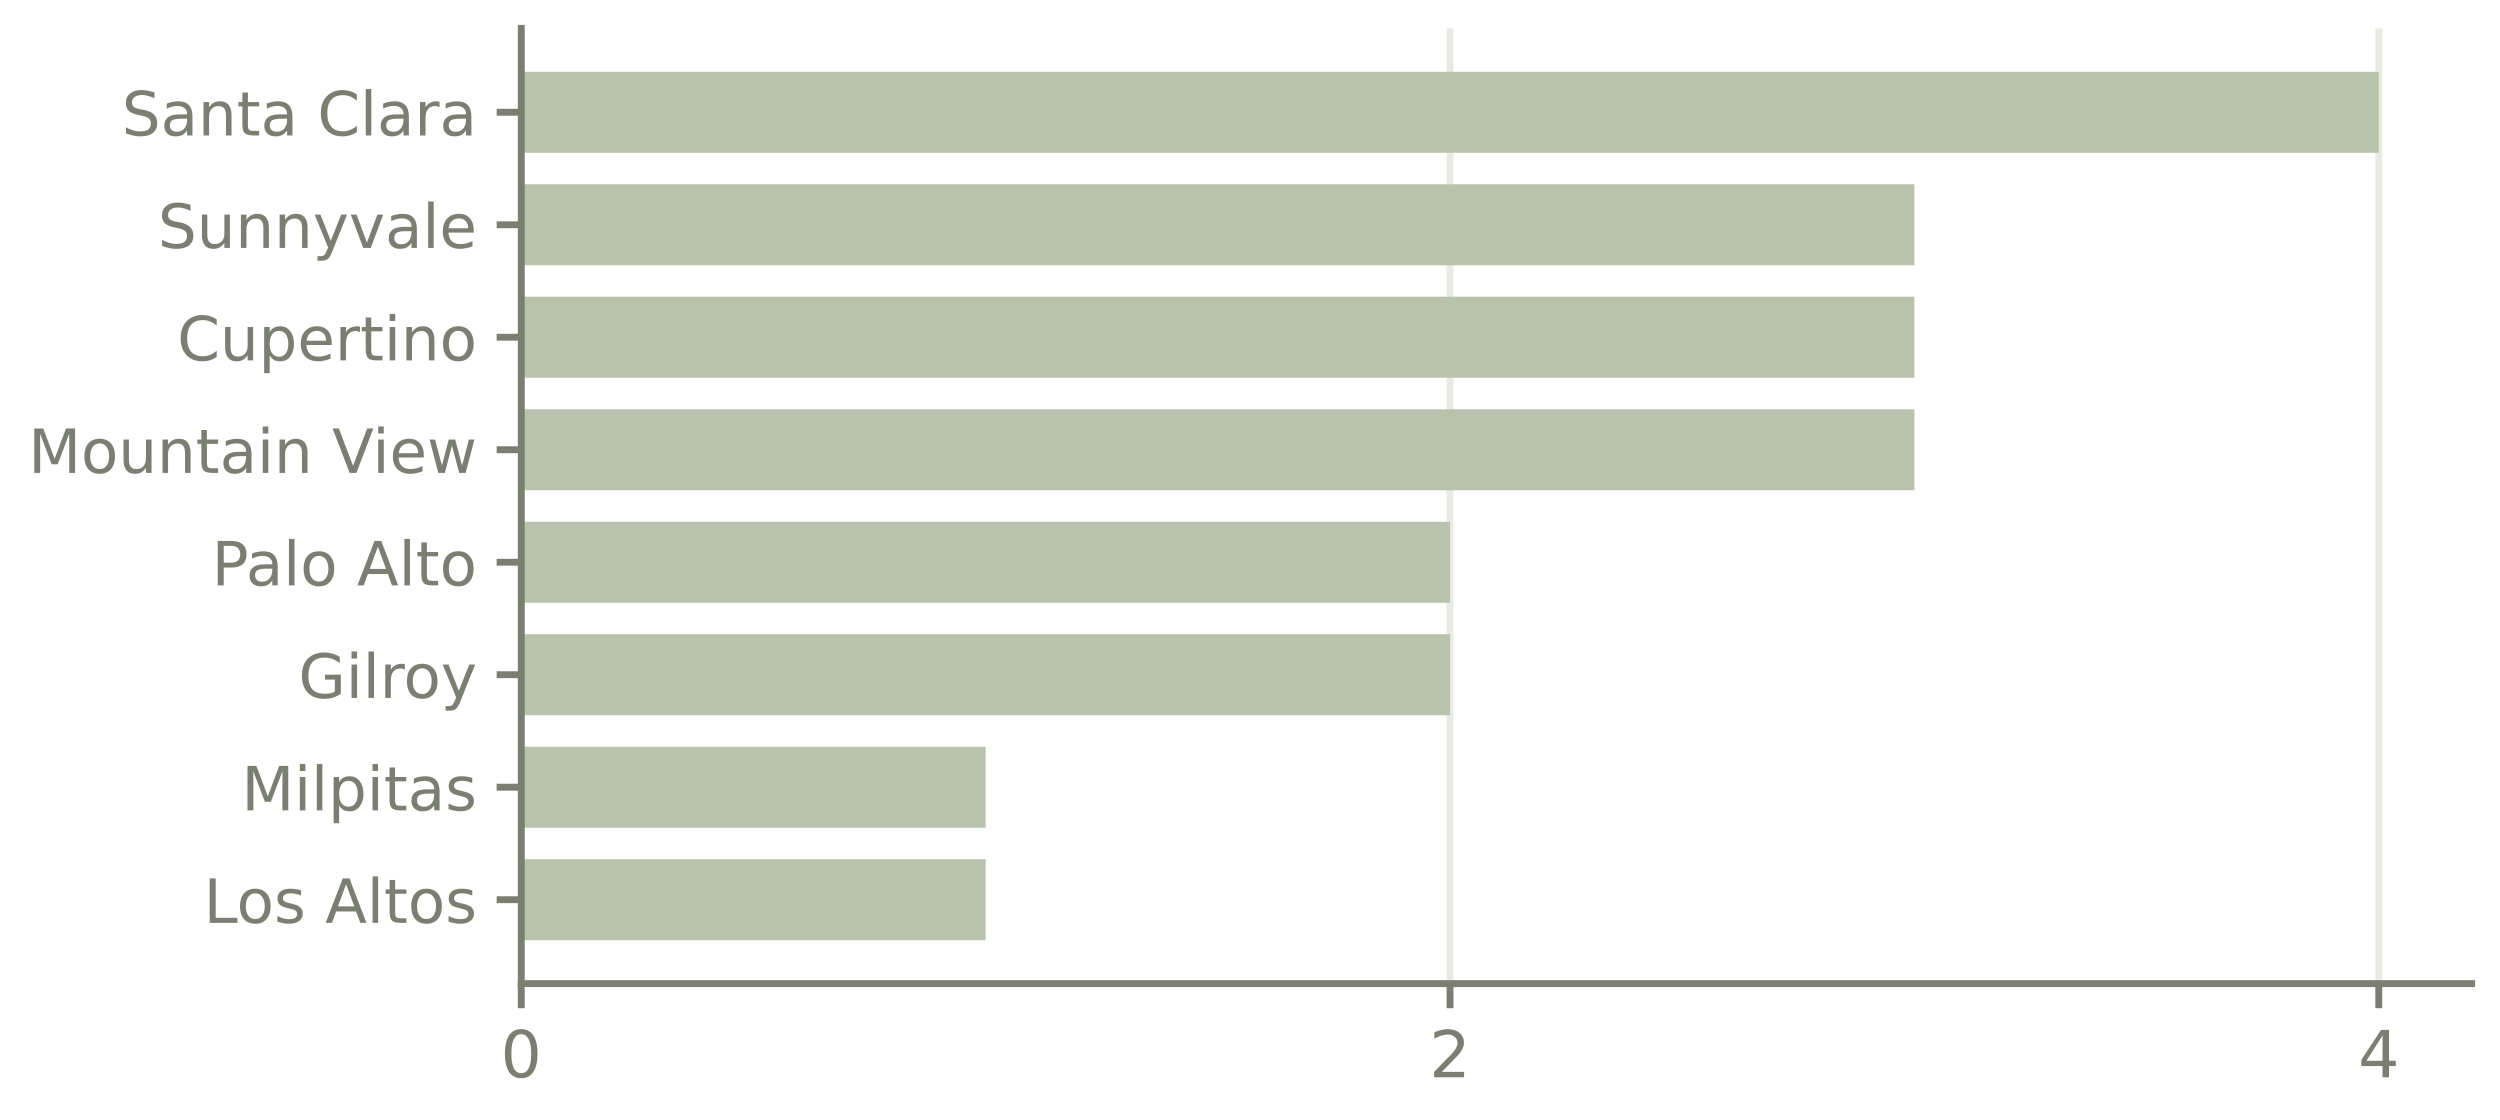
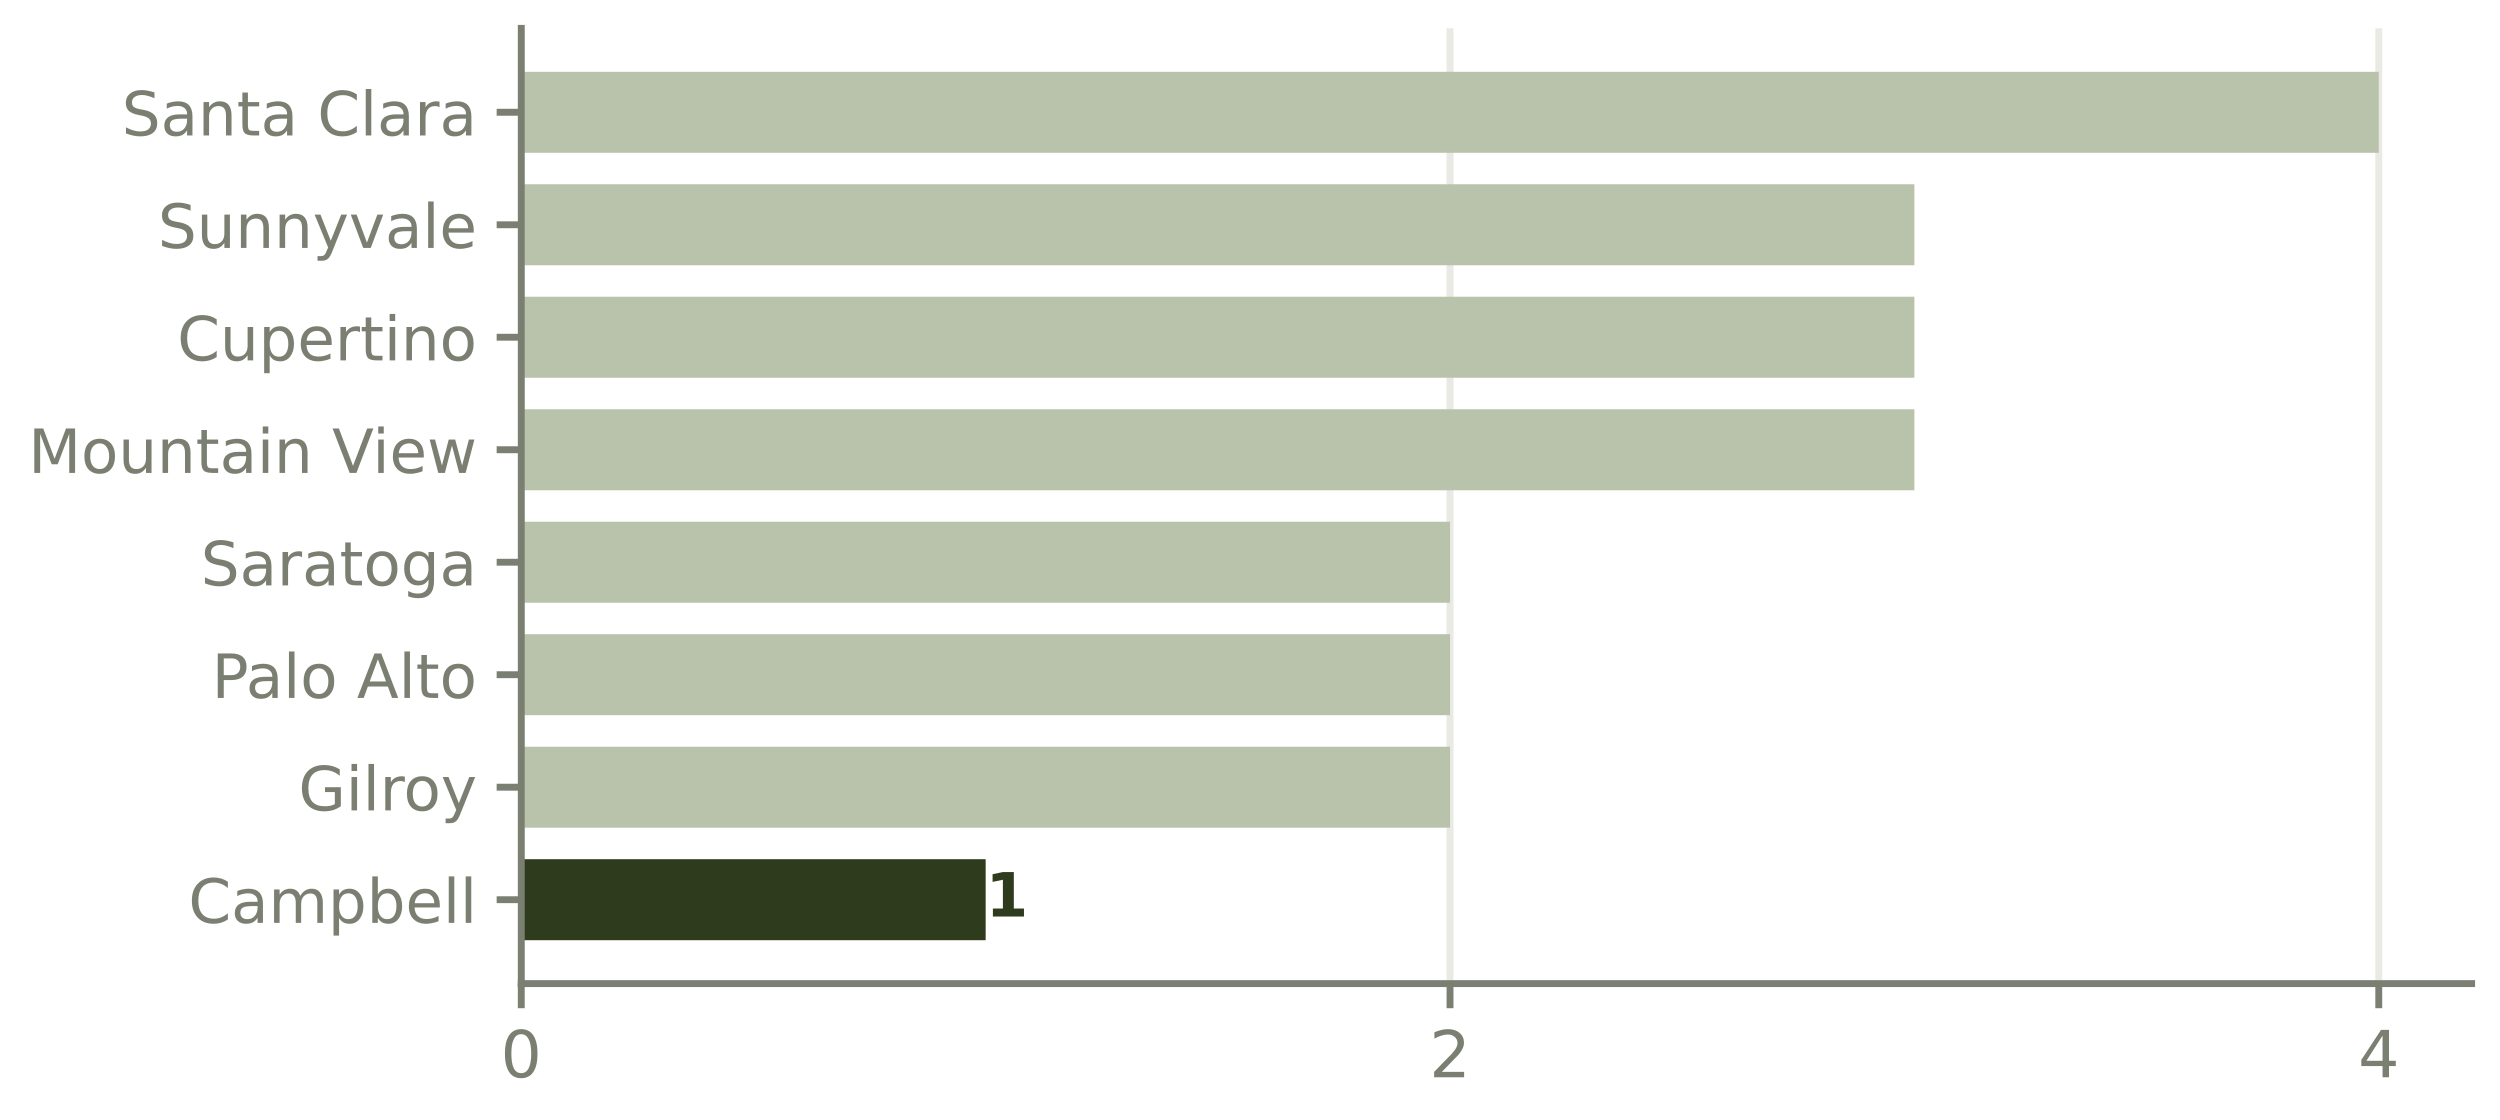
<svg xmlns="http://www.w3.org/2000/svg" xmlns:xlink="http://www.w3.org/1999/xlink" width="253.913pt" height="113.668pt" viewBox="0 0 253.913 113.668" version="1.1">
  <defs>
    <style type="text/css">*{stroke-linejoin: round; stroke-linecap: butt}</style>
  </defs>
  <g id="figure_1">
    <g id="patch_1">
      <path d="M -0 113.668  L 253.913 113.668  L 253.913 0  L -0 0  L -0 113.668  z " style="fill: none" />
    </g>
    <g id="axes_1">
      <g id="patch_2">
        <path d="M 52.943 99.9  L 251.033 99.9  L 251.033 2.88  L 52.943 2.88  L 52.943 99.9  z " style="fill: none" />
      </g>
      <g id="matplotlib.axis_1">
        <g id="xtick_1">
          <g id="line2d_1">
-             <path d="M 52.943 99.9  L 52.943 2.88  " clip-path="url(#p19e6876e16)" style="fill: none; stroke: #e8eae3; stroke-width: 0.7; stroke-linecap: square" />
+             <path d="M 52.943 99.9  L 52.943 2.88  " clip-path="url(#p64c465c10d)" style="fill: none; stroke: #e8eae3; stroke-width: 0.7; stroke-linecap: square" />
          </g>
          <g id="line2d_2">
            <defs>
-               <path id="m0e9983599e" d="M 0 0  L 0 2.5  " style="stroke: #7a7f72; stroke-width: 0.7" />
+               <path id="m0414f995e1" d="M 0 0  L 0 2.5  " style="stroke: #7a7f72; stroke-width: 0.7" />
            </defs>
            <g>
-               <use xlink:href="#m0e9983599e" x="52.943" y="99.9" style="fill: #7a7f72; stroke: #7a7f72; stroke-width: 0.7" />
+               <use xlink:href="#m0414f995e1" x="52.943" y="99.9" style="fill: #7a7f72; stroke: #7a7f72; stroke-width: 0.7" />
            </g>
          </g>
          <g id="text_1">
            <text style="font-size: 6.6px; font-family: 'DejaVu Sans'; text-anchor: middle; fill: #7a7f72" x="52.943" y="109.415" transform="rotate(-0 52.94322 109.415)">0</text>
          </g>
        </g>
        <g id="xtick_2">
          <g id="line2d_3">
-             <path d="M 147.272 99.9  L 147.272 2.88  " clip-path="url(#p19e6876e16)" style="fill: none; stroke: #e8eae3; stroke-width: 0.7; stroke-linecap: square" />
+             <path d="M 147.272 99.9  L 147.272 2.88  " clip-path="url(#p64c465c10d)" style="fill: none; stroke: #e8eae3; stroke-width: 0.7; stroke-linecap: square" />
          </g>
          <g id="line2d_4">
            <g>
-               <use xlink:href="#m0e9983599e" x="147.272" y="99.9" style="fill: #7a7f72; stroke: #7a7f72; stroke-width: 0.7" />
+               <use xlink:href="#m0414f995e1" x="147.272" y="99.9" style="fill: #7a7f72; stroke: #7a7f72; stroke-width: 0.7" />
            </g>
          </g>
          <g id="text_2">
            <text style="font-size: 6.6px; font-family: 'DejaVu Sans'; text-anchor: middle; fill: #7a7f72" x="147.272" y="109.415" transform="rotate(-0 147.2718 109.415)">2</text>
          </g>
        </g>
        <g id="xtick_3">
          <g id="line2d_5">
-             <path d="M 241.6 99.9  L 241.6 2.88  " clip-path="url(#p19e6876e16)" style="fill: none; stroke: #e8eae3; stroke-width: 0.7; stroke-linecap: square" />
+             <path d="M 241.6 99.9  L 241.6 2.88  " clip-path="url(#p64c465c10d)" style="fill: none; stroke: #e8eae3; stroke-width: 0.7; stroke-linecap: square" />
          </g>
          <g id="line2d_6">
            <g>
-               <use xlink:href="#m0e9983599e" x="241.6" y="99.9" style="fill: #7a7f72; stroke: #7a7f72; stroke-width: 0.7" />
+               <use xlink:href="#m0414f995e1" x="241.6" y="99.9" style="fill: #7a7f72; stroke: #7a7f72; stroke-width: 0.7" />
            </g>
          </g>
          <g id="text_3">
            <text style="font-size: 6.6px; font-family: 'DejaVu Sans'; text-anchor: middle; fill: #7a7f72" x="241.6" y="109.415" transform="rotate(-0 241.6004 109.415)">4</text>
          </g>
        </g>
      </g>
      <g id="matplotlib.axis_2">
        <g id="ytick_1">
          <g id="line2d_7">
            <defs>
-               <path id="md7cfe12642" d="M 0 0  L -2.5 0  " style="stroke: #7a7f72; stroke-width: 0.7" />
+               <path id="mf798191a8a" d="M 0 0  L -2.5 0  " style="stroke: #7a7f72; stroke-width: 0.7" />
            </defs>
            <g>
-               <use xlink:href="#md7cfe12642" x="52.943" y="91.377" style="fill: #7a7f72; stroke: #7a7f72; stroke-width: 0.7" />
+               <use xlink:href="#mf798191a8a" x="52.943" y="91.377" style="fill: #7a7f72; stroke: #7a7f72; stroke-width: 0.7" />
            </g>
          </g>
          <g id="text_4">
-             <text style="font-size: 6.2px; font-family: 'DejaVu Sans'; text-anchor: end; fill: #7a7f72" x="48.443" y="93.733" transform="rotate(-0 48.44322 93.73256)">Los Altos</text>
+             <text style="font-size: 6.2px; font-family: 'DejaVu Sans'; text-anchor: end; fill: #7a7f72" x="48.443" y="93.733" transform="rotate(-0 48.44322 93.73256)">Campbell</text>
          </g>
        </g>
        <g id="ytick_2">
          <g id="line2d_8">
            <g>
-               <use xlink:href="#md7cfe12642" x="52.943" y="79.952" style="fill: #7a7f72; stroke: #7a7f72; stroke-width: 0.7" />
+               <use xlink:href="#mf798191a8a" x="52.943" y="79.952" style="fill: #7a7f72; stroke: #7a7f72; stroke-width: 0.7" />
            </g>
          </g>
          <g id="text_5">
-             <text style="font-size: 6.2px; font-family: 'DejaVu Sans'; text-anchor: end; fill: #7a7f72" x="48.443" y="82.308" transform="rotate(-0 48.44322 82.30769)">Milpitas</text>
+             <text style="font-size: 6.2px; font-family: 'DejaVu Sans'; text-anchor: end; fill: #7a7f72" x="48.443" y="82.308" transform="rotate(-0 48.44322 82.30769)">Gilroy</text>
          </g>
        </g>
        <g id="ytick_3">
          <g id="line2d_9">
            <g>
-               <use xlink:href="#md7cfe12642" x="52.943" y="68.527" style="fill: #7a7f72; stroke: #7a7f72; stroke-width: 0.7" />
+               <use xlink:href="#mf798191a8a" x="52.943" y="68.527" style="fill: #7a7f72; stroke: #7a7f72; stroke-width: 0.7" />
            </g>
          </g>
          <g id="text_6">
-             <text style="font-size: 6.2px; font-family: 'DejaVu Sans'; text-anchor: end; fill: #7a7f72" x="48.443" y="70.883" transform="rotate(-0 48.44322 70.88282)">Gilroy</text>
+             <text style="font-size: 6.2px; font-family: 'DejaVu Sans'; text-anchor: end; fill: #7a7f72" x="48.443" y="70.883" transform="rotate(-0 48.44322 70.88282)">Palo Alto</text>
          </g>
        </g>
        <g id="ytick_4">
          <g id="line2d_10">
            <g>
-               <use xlink:href="#md7cfe12642" x="52.943" y="57.102" style="fill: #7a7f72; stroke: #7a7f72; stroke-width: 0.7" />
+               <use xlink:href="#mf798191a8a" x="52.943" y="57.102" style="fill: #7a7f72; stroke: #7a7f72; stroke-width: 0.7" />
            </g>
          </g>
          <g id="text_7">
-             <text style="font-size: 6.2px; font-family: 'DejaVu Sans'; text-anchor: end; fill: #7a7f72" x="48.443" y="59.458" transform="rotate(-0 48.44322 59.45795)">Palo Alto</text>
+             <text style="font-size: 6.2px; font-family: 'DejaVu Sans'; text-anchor: end; fill: #7a7f72" x="48.443" y="59.458" transform="rotate(-0 48.44322 59.45795)">Saratoga</text>
          </g>
        </g>
        <g id="ytick_5">
          <g id="line2d_11">
            <g>
-               <use xlink:href="#md7cfe12642" x="52.943" y="45.678" style="fill: #7a7f72; stroke: #7a7f72; stroke-width: 0.7" />
+               <use xlink:href="#mf798191a8a" x="52.943" y="45.678" style="fill: #7a7f72; stroke: #7a7f72; stroke-width: 0.7" />
            </g>
          </g>
          <g id="text_8">
            <text style="font-size: 6.2px; font-family: 'DejaVu Sans'; text-anchor: end; fill: #7a7f72" x="48.443" y="48.033" transform="rotate(-0 48.44322 48.03308)">Mountain View</text>
          </g>
        </g>
        <g id="ytick_6">
          <g id="line2d_12">
            <g>
-               <use xlink:href="#md7cfe12642" x="52.943" y="34.253" style="fill: #7a7f72; stroke: #7a7f72; stroke-width: 0.7" />
+               <use xlink:href="#mf798191a8a" x="52.943" y="34.253" style="fill: #7a7f72; stroke: #7a7f72; stroke-width: 0.7" />
            </g>
          </g>
          <g id="text_9">
            <text style="font-size: 6.2px; font-family: 'DejaVu Sans'; text-anchor: end; fill: #7a7f72" x="48.443" y="36.608" transform="rotate(-0 48.44322 36.60821)">Cupertino</text>
          </g>
        </g>
        <g id="ytick_7">
          <g id="line2d_13">
            <g>
-               <use xlink:href="#md7cfe12642" x="52.943" y="22.828" style="fill: #7a7f72; stroke: #7a7f72; stroke-width: 0.7" />
+               <use xlink:href="#mf798191a8a" x="52.943" y="22.828" style="fill: #7a7f72; stroke: #7a7f72; stroke-width: 0.7" />
            </g>
          </g>
          <g id="text_10">
            <text style="font-size: 6.2px; font-family: 'DejaVu Sans'; text-anchor: end; fill: #7a7f72" x="48.443" y="25.183" transform="rotate(-0 48.44322 25.18334)">Sunnyvale</text>
          </g>
        </g>
        <g id="ytick_8">
          <g id="line2d_14">
            <g>
-               <use xlink:href="#md7cfe12642" x="52.943" y="11.403" style="fill: #7a7f72; stroke: #7a7f72; stroke-width: 0.7" />
+               <use xlink:href="#mf798191a8a" x="52.943" y="11.403" style="fill: #7a7f72; stroke: #7a7f72; stroke-width: 0.7" />
            </g>
          </g>
          <g id="text_11">
            <text style="font-size: 6.2px; font-family: 'DejaVu Sans'; text-anchor: end; fill: #7a7f72" x="48.443" y="13.758" transform="rotate(-0 48.44322 13.75847)">Santa Clara</text>
          </g>
        </g>
      </g>
      <g id="patch_3">
-         <path d="M 52.943 95.49  L 100.108 95.49  L 100.108 87.264  L 52.943 87.264  z " clip-path="url(#p19e6876e16)" style="fill: #b9c2ab" />
+         <path d="M 52.943 95.49  L 100.108 95.49  L 100.108 87.264  L 52.943 87.264  z " clip-path="url(#p64c465c10d)" style="fill: #2e3b1c" />
      </g>
      <g id="patch_4">
-         <path d="M 52.943 84.065  L 100.108 84.065  L 100.108 75.839  L 52.943 75.839  z " clip-path="url(#p19e6876e16)" style="fill: #b9c2ab" />
+         <path d="M 52.943 84.065  L 147.272 84.065  L 147.272 75.839  L 52.943 75.839  z " clip-path="url(#p64c465c10d)" style="fill: #b9c2ab" />
      </g>
      <g id="patch_5">
-         <path d="M 52.943 72.64  L 147.272 72.64  L 147.272 64.414  L 52.943 64.414  z " clip-path="url(#p19e6876e16)" style="fill: #b9c2ab" />
+         <path d="M 52.943 72.64  L 147.272 72.64  L 147.272 64.414  L 52.943 64.414  z " clip-path="url(#p64c465c10d)" style="fill: #b9c2ab" />
      </g>
      <g id="patch_6">
-         <path d="M 52.943 61.215  L 147.272 61.215  L 147.272 52.989  L 52.943 52.989  z " clip-path="url(#p19e6876e16)" style="fill: #b9c2ab" />
+         <path d="M 52.943 61.215  L 147.272 61.215  L 147.272 52.989  L 52.943 52.989  z " clip-path="url(#p64c465c10d)" style="fill: #b9c2ab" />
      </g>
      <g id="patch_7">
-         <path d="M 52.943 49.791  L 194.436 49.791  L 194.436 41.565  L 52.943 41.565  z " clip-path="url(#p19e6876e16)" style="fill: #b9c2ab" />
+         <path d="M 52.943 49.791  L 194.436 49.791  L 194.436 41.565  L 52.943 41.565  z " clip-path="url(#p64c465c10d)" style="fill: #b9c2ab" />
      </g>
      <g id="patch_8">
-         <path d="M 52.943 38.366  L 194.436 38.366  L 194.436 30.14  L 52.943 30.14  z " clip-path="url(#p19e6876e16)" style="fill: #b9c2ab" />
+         <path d="M 52.943 38.366  L 194.436 38.366  L 194.436 30.14  L 52.943 30.14  z " clip-path="url(#p64c465c10d)" style="fill: #b9c2ab" />
      </g>
      <g id="patch_9">
-         <path d="M 52.943 26.941  L 194.436 26.941  L 194.436 18.715  L 52.943 18.715  z " clip-path="url(#p19e6876e16)" style="fill: #b9c2ab" />
+         <path d="M 52.943 26.941  L 194.436 26.941  L 194.436 18.715  L 52.943 18.715  z " clip-path="url(#p64c465c10d)" style="fill: #b9c2ab" />
      </g>
      <g id="patch_10">
-         <path d="M 52.943 15.516  L 241.6 15.516  L 241.6 7.29  L 52.943 7.29  z " clip-path="url(#p19e6876e16)" style="fill: #b9c2ab" />
+         <path d="M 52.943 15.516  L 241.6 15.516  L 241.6 7.29  L 52.943 7.29  z " clip-path="url(#p64c465c10d)" style="fill: #b9c2ab" />
      </g>
      <g id="patch_11">
        <path d="M 52.943 99.9  L 52.943 2.88  " style="fill: none; stroke: #7a7f72; stroke-width: 0.7; stroke-linejoin: miter; stroke-linecap: square" />
      </g>
      <g id="patch_12">
        <path d="M 52.943 99.9  L 251.033 99.9  " style="fill: none; stroke: #7a7f72; stroke-width: 0.7; stroke-linejoin: miter; stroke-linecap: square" />
      </g>
+       <g id="text_12">
+         <text style="font-weight: 700; font-size: 6.2px; font-family: 'DejaVu Sans'; text-anchor: start; fill: #2e3b1c" x="100.108" y="93.088" transform="rotate(-0 100.1075 93.08786)"> 1</text>
+       </g>
    </g>
  </g>
  <defs>
-     <clipPath id="p19e6876e16">
+     <clipPath id="p64c465c10d">
      <rect x="52.943" y="2.88" width="198.09" height="97.02" />
    </clipPath>
  </defs>
</svg>
